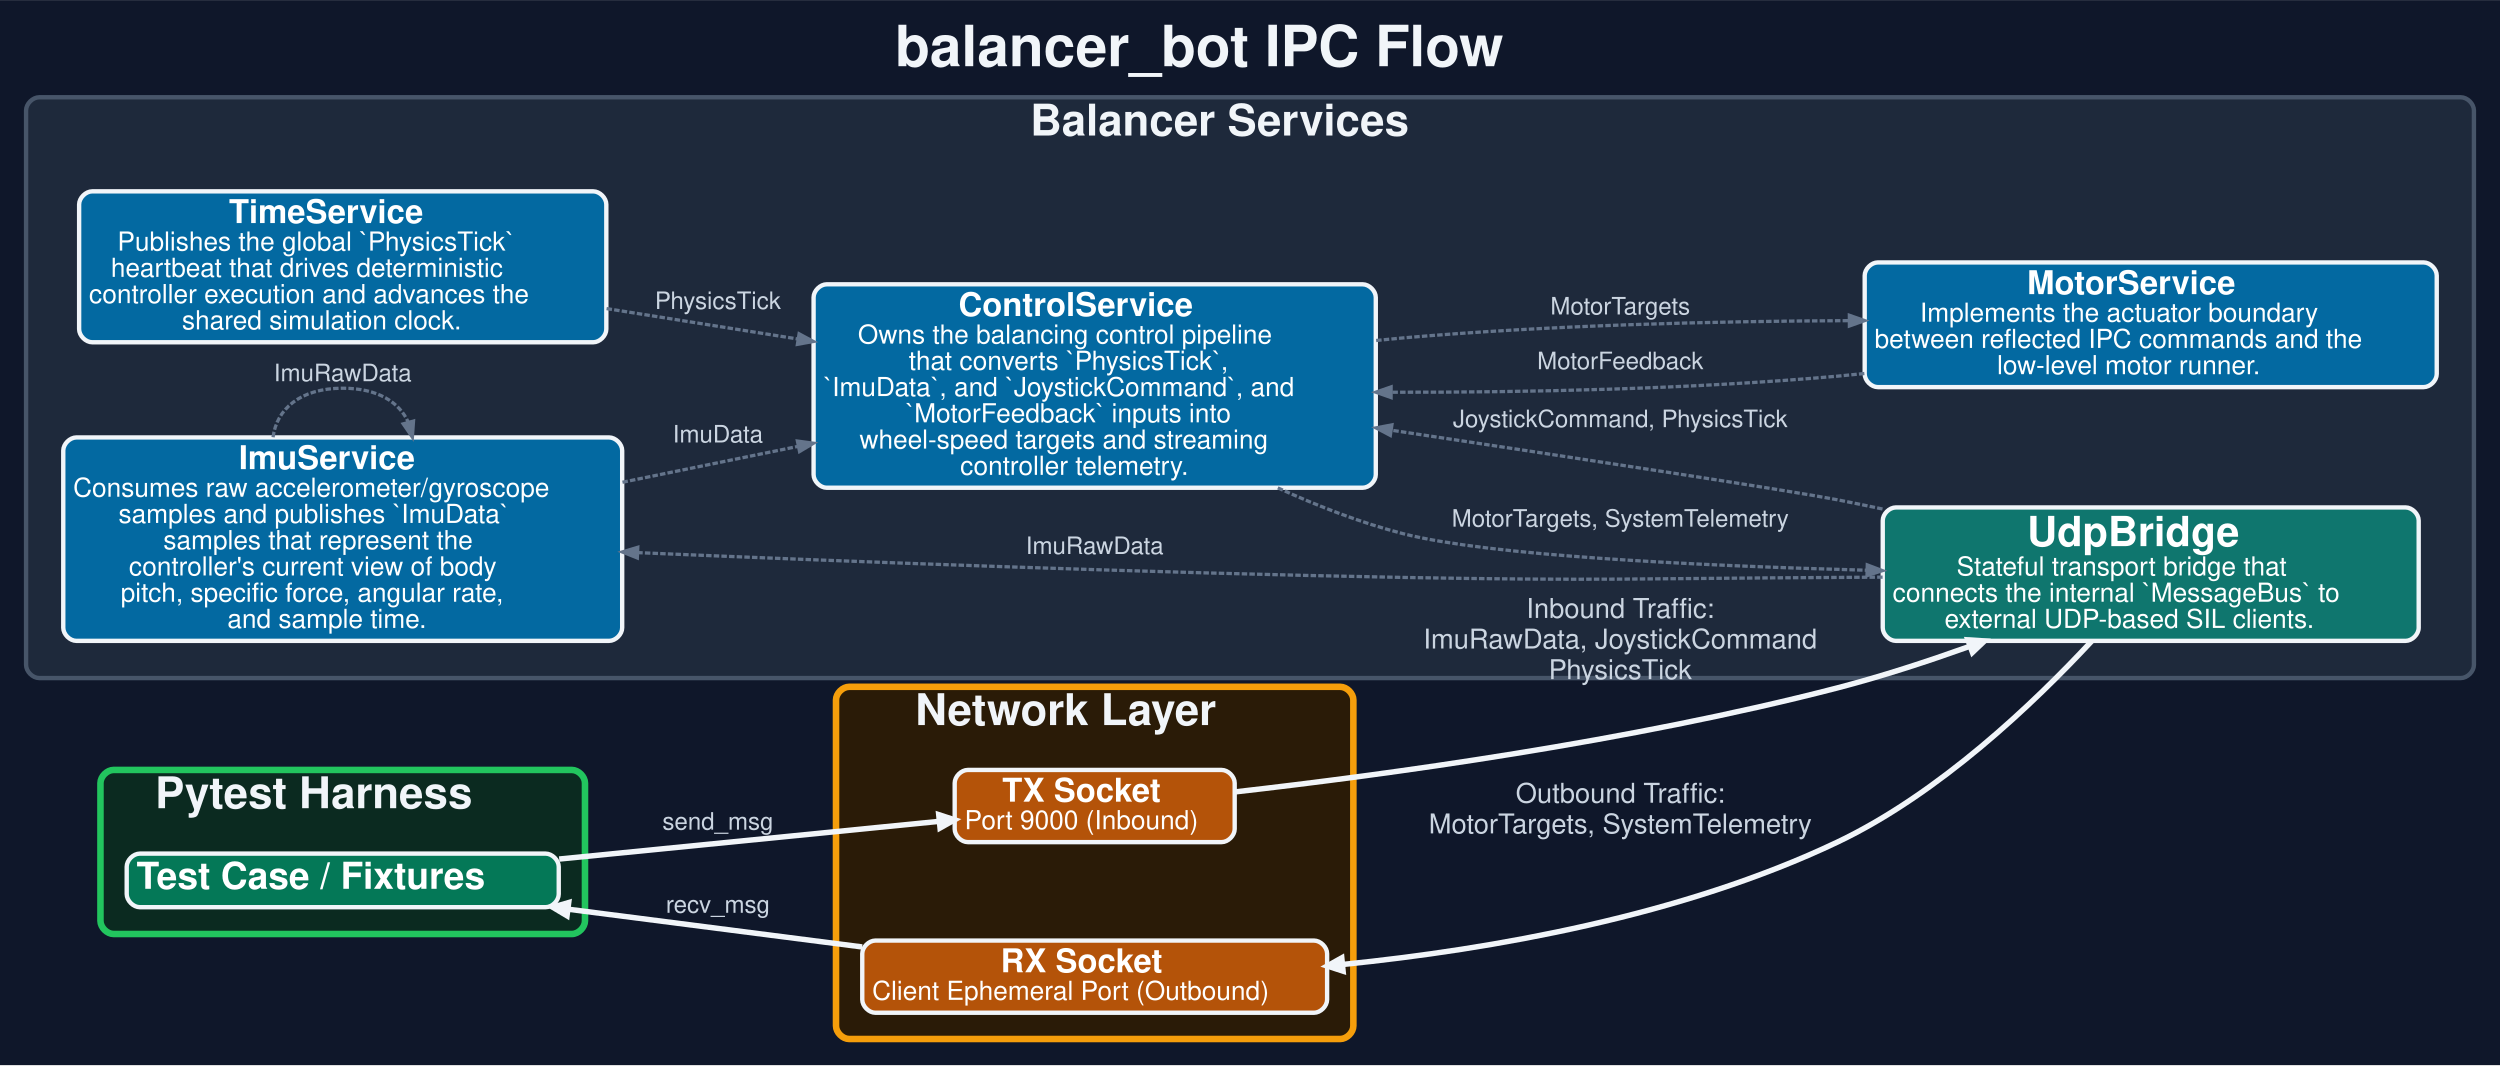
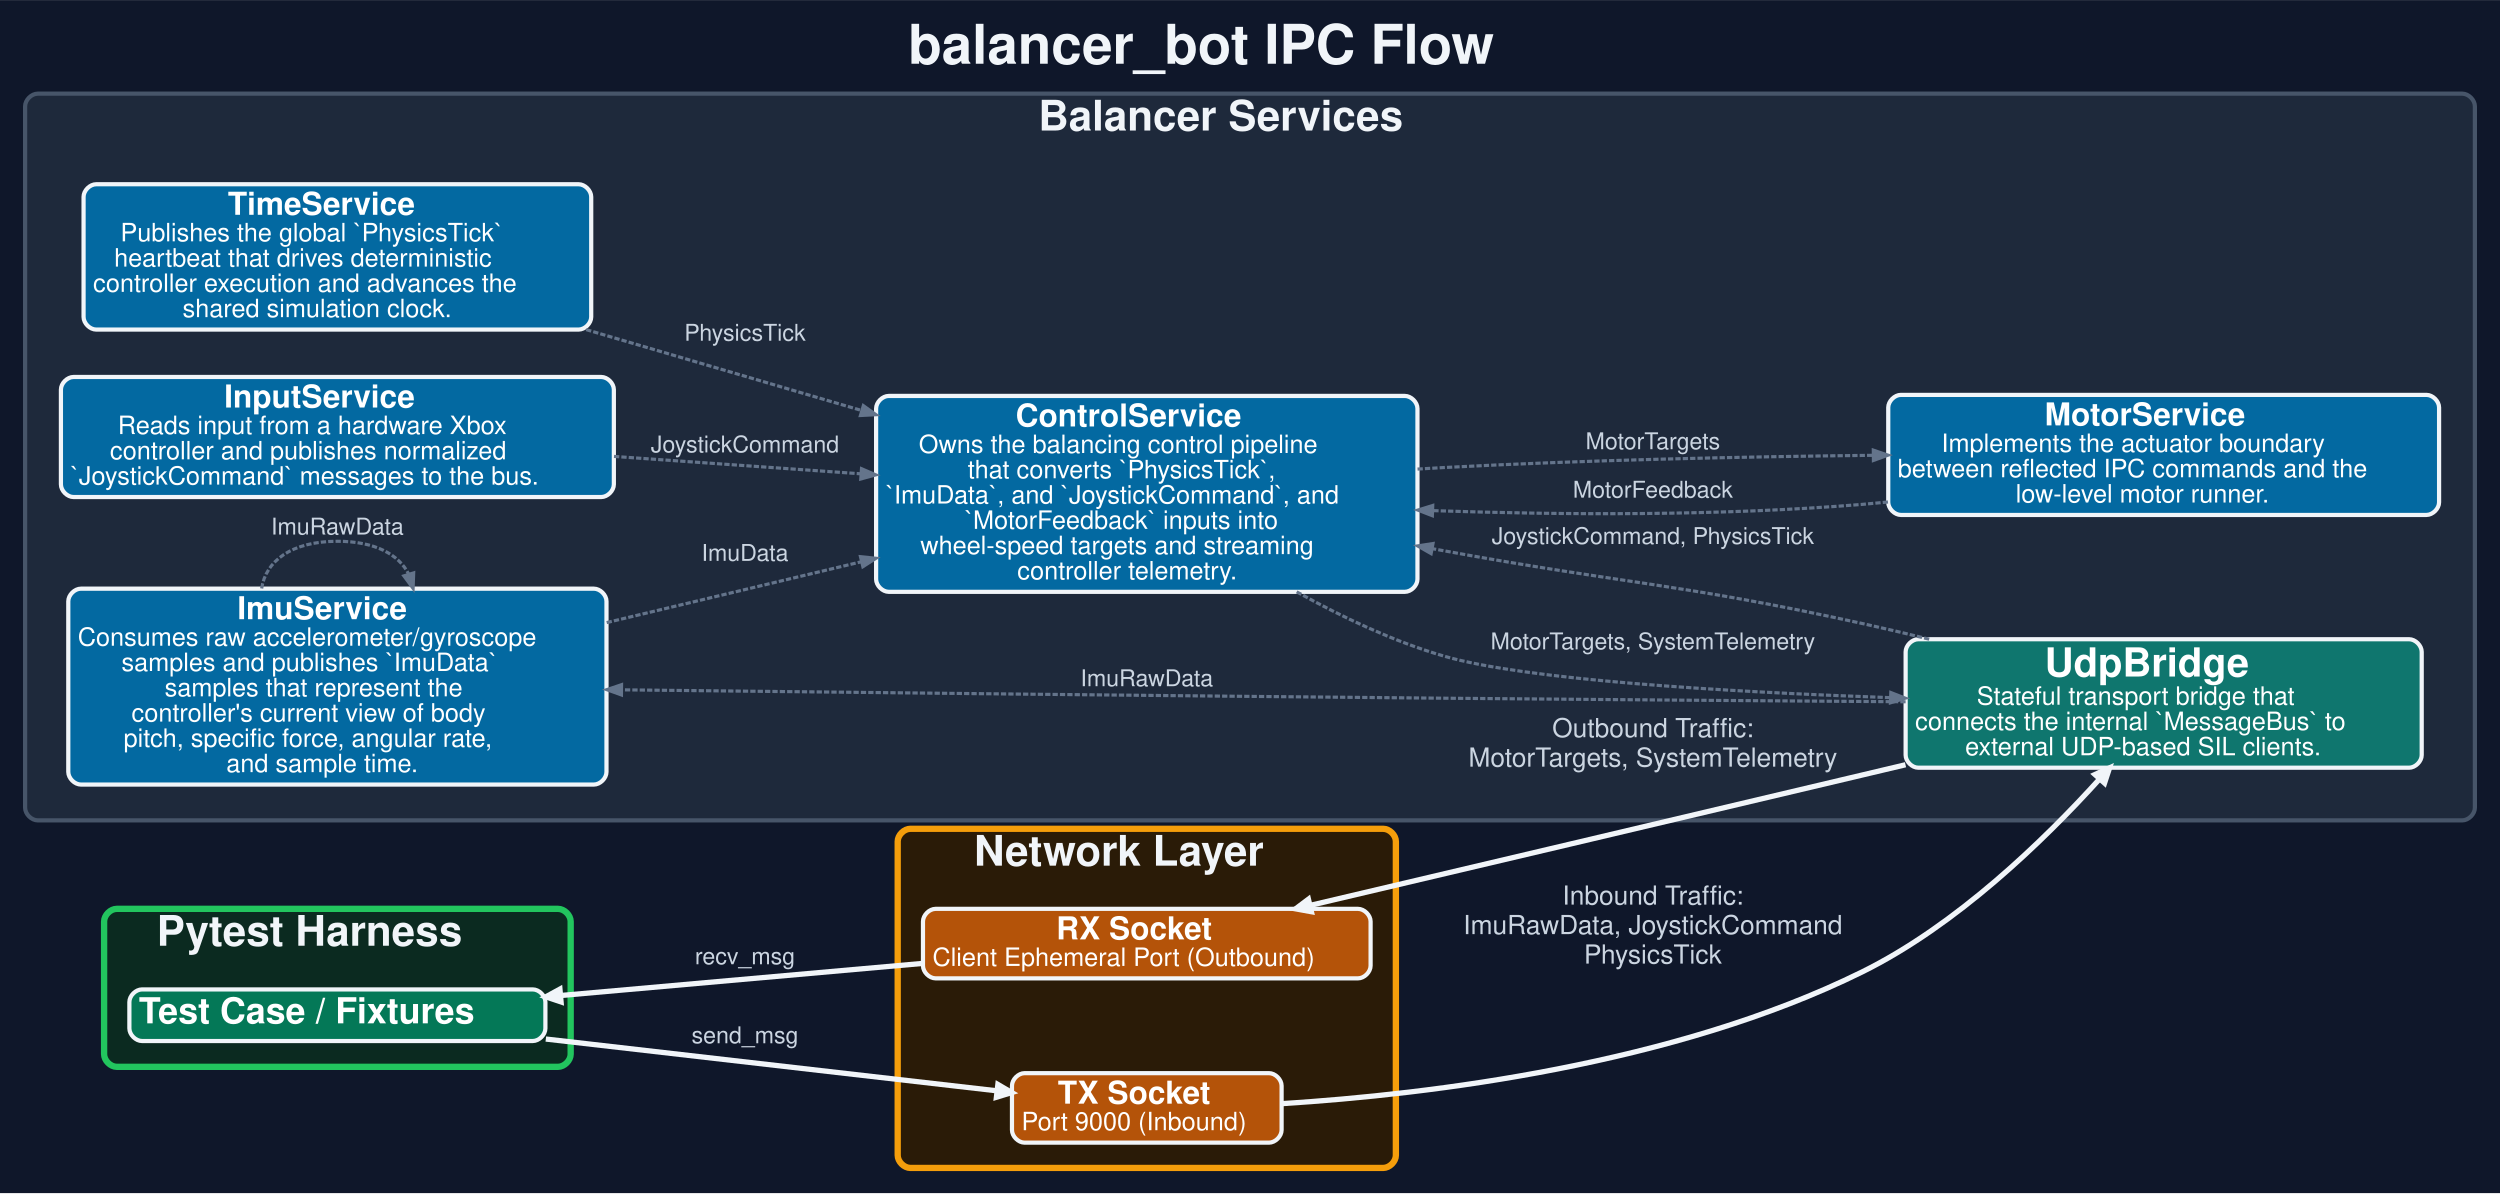
- <svg xmlns="http://www.w3.org/2000/svg" width="2286pt" height="974pt" viewBox="0.00 0.00 2285.68 973.68">
-   <g id="graph0" class="graph" transform="scale(1 1) rotate(0) translate(15.84 957.84)">
-     <polygon fill="#0f172a" stroke="transparent" points="-15.84,15.84 -15.84,-957.84 2269.84,-957.84 2269.84,15.84 -15.84,15.84" />
-     <text text-anchor="start" x="802.5" y="-897.4" font-family="Helvetica,Arial,sans-serif" font-weight="bold" font-size="52.00" fill="#f1f5f9">balancer_bot IPC Flow</text>
+ <svg xmlns="http://www.w3.org/2000/svg" width="2374pt" height="1133pt" viewBox="0.00 0.00 2373.68 1132.68">
+   <g id="graph0" class="graph" transform="scale(1 1) rotate(0) translate(15.84 1116.84)">
+     <polygon fill="#0f172a" stroke="transparent" points="-15.84,15.84 -15.84,-1116.84 2357.84,-1116.84 2357.84,15.84 -15.84,15.84" />
+     <text text-anchor="start" x="846.5" y="-1056.4" font-family="Helvetica,Arial,sans-serif" font-weight="bold" font-size="52.00" fill="#f1f5f9">balancer_bot IPC Flow</text>
    <g id="clust1" class="cluster">
-       <path fill="#1e293b" stroke="#475569" stroke-width="4" d="M20,-338C20,-338 2234,-338 2234,-338 2240,-338 2246,-344 2246,-350 2246,-350 2246,-857 2246,-857 2246,-863 2240,-869 2234,-869 2234,-869 20,-869 20,-869 14,-869 8,-863 8,-857 8,-857 8,-350 8,-350 8,-344 14,-338 20,-338" />
-       <text text-anchor="start" x="926" y="-834" font-family="Helvetica,Arial,sans-serif" font-weight="bold" font-size="40.00" fill="#f1f5f9">Balancer Services</text>
+       <path fill="#1e293b" stroke="#475569" stroke-width="4" d="M20,-338C20,-338 2322,-338 2322,-338 2328,-338 2334,-344 2334,-350 2334,-350 2334,-1016 2334,-1016 2334,-1022 2328,-1028 2322,-1028 2322,-1028 20,-1028 20,-1028 14,-1028 8,-1022 8,-1016 8,-1016 8,-350 8,-350 8,-344 14,-338 20,-338" />
+       <text text-anchor="start" x="970" y="-993" font-family="Helvetica,Arial,sans-serif" font-weight="bold" font-size="40.00" fill="#f1f5f9">Balancer Services</text>
    </g>
    <g id="clust2" class="cluster">
-       <path fill="#2a1b07" stroke="#f59e0b" stroke-width="6" d="M760.5,-8C760.5,-8 1209.5,-8 1209.5,-8 1215.5,-8 1221.5,-14 1221.5,-20 1221.5,-20 1221.5,-318 1221.5,-318 1221.5,-324 1215.5,-330 1209.5,-330 1209.5,-330 760.5,-330 760.5,-330 754.5,-330 748.5,-324 748.5,-318 748.5,-318 748.5,-20 748.5,-20 748.5,-14 754.5,-8 760.5,-8" />
-       <text text-anchor="start" x="821" y="-295" font-family="Helvetica,Arial,sans-serif" font-weight="bold" font-size="40.00" fill="#f1f5f9">Network Layer</text>
+       <path fill="#2a1b07" stroke="#f59e0b" stroke-width="6" d="M848.5,-8C848.5,-8 1297.5,-8 1297.5,-8 1303.5,-8 1309.5,-14 1309.5,-20 1309.5,-20 1309.5,-318 1309.5,-318 1309.5,-324 1303.5,-330 1297.5,-330 1297.5,-330 848.5,-330 848.5,-330 842.5,-330 836.5,-324 836.5,-318 836.5,-318 836.5,-20 836.5,-20 836.5,-14 842.5,-8 848.5,-8" />
+       <text text-anchor="start" x="909" y="-295" font-family="Helvetica,Arial,sans-serif" font-weight="bold" font-size="40.00" fill="#f1f5f9">Network Layer</text>
    </g>
    <g id="clust4" class="cluster">
-       <path fill="#0b2a20" stroke="#22c55e" stroke-width="6" d="M88,-104C88,-104 507,-104 507,-104 513,-104 519,-110 519,-116 519,-116 519,-242 519,-242 519,-248 513,-254 507,-254 507,-254 88,-254 88,-254 82,-254 76,-248 76,-242 76,-242 76,-116 76,-116 76,-110 82,-104 88,-104" />
-       <text text-anchor="start" x="126" y="-219" font-family="Helvetica,Arial,sans-serif" font-weight="bold" font-size="40.00" fill="#f1f5f9">Pytest Harness</text>
+       <path fill="#0b2a20" stroke="#22c55e" stroke-width="6" d="M95,-104C95,-104 514,-104 514,-104 520,-104 526,-110 526,-116 526,-116 526,-242 526,-242 526,-248 520,-254 514,-254 514,-254 95,-254 95,-254 89,-254 83,-248 83,-242 83,-242 83,-116 83,-116 83,-110 89,-104 95,-104" />
+       <text text-anchor="start" x="133" y="-219" font-family="Helvetica,Arial,sans-serif" font-weight="bold" font-size="40.00" fill="#f1f5f9">Pytest Harness</text>
    </g>
    <g id="node1" class="node">
-       <path fill="#0369a1" stroke="#f1f5f9" stroke-width="4" d="M541,-558C541,-558 54,-558 54,-558 48,-558 42,-552 42,-546 42,-546 42,-384 42,-384 42,-378 48,-372 54,-372 54,-372 541,-372 541,-372 547,-372 553,-378 553,-384 553,-384 553,-546 553,-546 553,-552 547,-558 541,-558" />
-       <text text-anchor="start" x="202.5" y="-529" font-family="Helvetica,Arial,sans-serif" font-weight="bold" font-size="30.00" fill="#ffffff">ImuService</text>
-       <text text-anchor="start" x="51" y="-503.8" font-family="Helvetica,Arial,sans-serif" font-size="24.00" fill="#ffffff">Consumes raw accelerometer/gyroscope</text>
-       <text text-anchor="start" x="92.5" y="-479.8" font-family="Helvetica,Arial,sans-serif" font-size="24.00" fill="#ffffff">samples and publishes `ImuData`</text>
-       <text text-anchor="start" x="133.5" y="-455.8" font-family="Helvetica,Arial,sans-serif" font-size="24.00" fill="#ffffff">samples that represent the</text>
-       <text text-anchor="start" x="102" y="-431.8" font-family="Helvetica,Arial,sans-serif" font-size="24.00" fill="#ffffff">controller's current view of body</text>
-       <text text-anchor="start" x="94.5" y="-407.8" font-family="Helvetica,Arial,sans-serif" font-size="24.00" fill="#ffffff">pitch, specific force, angular rate,</text>
-       <text text-anchor="start" x="192" y="-383.8" font-family="Helvetica,Arial,sans-serif" font-size="24.00" fill="#ffffff">and sample time.</text>
+       <path fill="#0369a1" stroke="#f1f5f9" stroke-width="4" d="M548,-558C548,-558 61,-558 61,-558 55,-558 49,-552 49,-546 49,-546 49,-384 49,-384 49,-378 55,-372 61,-372 61,-372 548,-372 548,-372 554,-372 560,-378 560,-384 560,-384 560,-546 560,-546 560,-552 554,-558 548,-558" />
+       <text text-anchor="start" x="209.5" y="-529" font-family="Helvetica,Arial,sans-serif" font-weight="bold" font-size="30.00" fill="#ffffff">ImuService</text>
+       <text text-anchor="start" x="58" y="-503.8" font-family="Helvetica,Arial,sans-serif" font-size="24.00" fill="#ffffff">Consumes raw accelerometer/gyroscope</text>
+       <text text-anchor="start" x="99.5" y="-479.8" font-family="Helvetica,Arial,sans-serif" font-size="24.00" fill="#ffffff">samples and publishes `ImuData`</text>
+       <text text-anchor="start" x="140.5" y="-455.8" font-family="Helvetica,Arial,sans-serif" font-size="24.00" fill="#ffffff">samples that represent the</text>
+       <text text-anchor="start" x="109" y="-431.8" font-family="Helvetica,Arial,sans-serif" font-size="24.00" fill="#ffffff">controller's current view of body</text>
+       <text text-anchor="start" x="101.5" y="-407.8" font-family="Helvetica,Arial,sans-serif" font-size="24.00" fill="#ffffff">pitch, specific force, angular rate,</text>
+       <text text-anchor="start" x="199" y="-383.8" font-family="Helvetica,Arial,sans-serif" font-size="24.00" fill="#ffffff">and sample time.</text>
    </g>
    <g id="edge7" class="edge">
-       <path fill="none" stroke="#64748b" stroke-width="3" stroke-dasharray="5,2" d="M233.81,-558.2C237.03,-583.62 258.26,-603 297.5,-603 329.39,-603 349.38,-590.21 357.48,-571.77" />
-       <polygon fill="#64748b" stroke="#64748b" stroke-width="3" points="362.23,-573 361.19,-558.2 352.78,-570.41 362.23,-573" />
-       <text text-anchor="middle" x="297.5" y="-609.4" font-family="Helvetica,Arial,sans-serif" font-size="22.00" fill="#cbd5e1">ImuRawData</text>
+       <path fill="none" stroke="#64748b" stroke-width="3" stroke-dasharray="5,2" d="M232.61,-558.2C236.25,-583.62 260.21,-603 304.5,-603 340.49,-603 363.05,-590.21 372.2,-571.77" />
+       <polygon fill="#64748b" stroke="#64748b" stroke-width="3" points="376.94,-573.02 376.39,-558.2 367.58,-570.13 376.94,-573.02" />
+       <text text-anchor="middle" x="304.5" y="-609.4" font-family="Helvetica,Arial,sans-serif" font-size="22.00" fill="#cbd5e1">ImuRawData</text>
    </g>
    <g id="node3" class="node">
-       <path fill="#0369a1" stroke="#f1f5f9" stroke-width="4" d="M1230,-698C1230,-698 740,-698 740,-698 734,-698 728,-692 728,-686 728,-686 728,-524 728,-524 728,-518 734,-512 740,-512 740,-512 1230,-512 1230,-512 1236,-512 1242,-518 1242,-524 1242,-524 1242,-686 1242,-686 1242,-692 1236,-698 1230,-698" />
-       <text text-anchor="start" x="860.5" y="-669" font-family="Helvetica,Arial,sans-serif" font-weight="bold" font-size="30.00" fill="#ffffff">ControlService</text>
-       <text text-anchor="start" x="768.5" y="-643.8" font-family="Helvetica,Arial,sans-serif" font-size="24.00" fill="#ffffff">Owns the balancing control pipeline</text>
-       <text text-anchor="start" x="815" y="-619.8" font-family="Helvetica,Arial,sans-serif" font-size="24.00" fill="#ffffff">that converts `PhysicsTick`,</text>
-       <text text-anchor="start" x="737" y="-595.8" font-family="Helvetica,Arial,sans-serif" font-size="24.00" fill="#ffffff">`ImuData`, and `JoystickCommand`, and</text>
-       <text text-anchor="start" x="812" y="-571.8" font-family="Helvetica,Arial,sans-serif" font-size="24.00" fill="#ffffff">`MotorFeedback` inputs into</text>
-       <text text-anchor="start" x="770" y="-547.8" font-family="Helvetica,Arial,sans-serif" font-size="24.00" fill="#ffffff">wheel-speed targets and streaming</text>
-       <text text-anchor="start" x="862" y="-523.8" font-family="Helvetica,Arial,sans-serif" font-size="24.00" fill="#ffffff">controller telemetry.</text>
+       <path fill="#0369a1" stroke="#f1f5f9" stroke-width="4" d="M1318,-741C1318,-741 828,-741 828,-741 822,-741 816,-735 816,-729 816,-729 816,-567 816,-567 816,-561 822,-555 828,-555 828,-555 1318,-555 1318,-555 1324,-555 1330,-561 1330,-567 1330,-567 1330,-729 1330,-729 1330,-735 1324,-741 1318,-741" />
+       <text text-anchor="start" x="948.5" y="-712" font-family="Helvetica,Arial,sans-serif" font-weight="bold" font-size="30.00" fill="#ffffff">ControlService</text>
+       <text text-anchor="start" x="856.5" y="-686.8" font-family="Helvetica,Arial,sans-serif" font-size="24.00" fill="#ffffff">Owns the balancing control pipeline</text>
+       <text text-anchor="start" x="903" y="-662.8" font-family="Helvetica,Arial,sans-serif" font-size="24.00" fill="#ffffff">that converts `PhysicsTick`,</text>
+       <text text-anchor="start" x="825" y="-638.8" font-family="Helvetica,Arial,sans-serif" font-size="24.00" fill="#ffffff">`ImuData`, and `JoystickCommand`, and</text>
+       <text text-anchor="start" x="900" y="-614.8" font-family="Helvetica,Arial,sans-serif" font-size="24.00" fill="#ffffff">`MotorFeedback` inputs into</text>
+       <text text-anchor="start" x="858" y="-590.8" font-family="Helvetica,Arial,sans-serif" font-size="24.00" fill="#ffffff">wheel-speed targets and streaming</text>
+       <text text-anchor="start" x="950" y="-566.8" font-family="Helvetica,Arial,sans-serif" font-size="24.00" fill="#ffffff">controller telemetry.</text>
    </g>
    <g id="edge6" class="edge">
-       <path fill="none" stroke="#64748b" stroke-width="3" stroke-dasharray="5,2" d="M553.27,-517.03C605.73,-527.75 661.15,-539.06 714.13,-549.88" />
-       <polygon fill="#64748b" stroke="#64748b" stroke-width="3" points="713.2,-554.7 727.9,-552.7 715.17,-545.09 713.2,-554.7" />
-       <text text-anchor="middle" x="640.5" y="-553.4" font-family="Helvetica,Arial,sans-serif" font-size="22.00" fill="#cbd5e1">ImuData</text>
+       <path fill="none" stroke="#64748b" stroke-width="3" stroke-dasharray="5,2" d="M560.2,-525.81C637.77,-544.33 723.29,-564.75 801.84,-583.5" />
+       <polygon fill="#64748b" stroke="#64748b" stroke-width="3" points="801.16,-588.37 815.91,-586.86 803.43,-578.84 801.16,-588.37" />
+       <text text-anchor="middle" x="691.5" y="-584.4" font-family="Helvetica,Arial,sans-serif" font-size="22.00" fill="#cbd5e1">ImuData</text>
    </g>
    <g id="node2" class="node">
-       <path fill="#0369a1" stroke="#f1f5f9" stroke-width="4" d="M526.5,-783C526.5,-783 68.5,-783 68.5,-783 62.5,-783 56.5,-777 56.5,-771 56.5,-771 56.5,-657 56.5,-657 56.5,-651 62.5,-645 68.5,-645 68.5,-645 526.5,-645 526.5,-645 532.5,-645 538.5,-651 538.5,-657 538.5,-657 538.5,-771 538.5,-771 538.5,-777 532.5,-783 526.5,-783" />
-       <text text-anchor="start" x="193.5" y="-754" font-family="Helvetica,Arial,sans-serif" font-weight="bold" font-size="30.00" fill="#ffffff">TimeService</text>
-       <text text-anchor="start" x="91.5" y="-728.8" font-family="Helvetica,Arial,sans-serif" font-size="24.00" fill="#ffffff">Publishes the global `PhysicsTick`</text>
-       <text text-anchor="start" x="85.5" y="-704.8" font-family="Helvetica,Arial,sans-serif" font-size="24.00" fill="#ffffff">heartbeat that drives deterministic</text>
-       <text text-anchor="start" x="65.5" y="-680.8" font-family="Helvetica,Arial,sans-serif" font-size="24.00" fill="#ffffff">controller execution and advances the</text>
-       <text text-anchor="start" x="150.5" y="-656.8" font-family="Helvetica,Arial,sans-serif" font-size="24.00" fill="#ffffff">shared simulation clock.</text>
+       <path fill="#0369a1" stroke="#f1f5f9" stroke-width="4" d="M533.5,-942C533.5,-942 75.5,-942 75.5,-942 69.5,-942 63.5,-936 63.5,-930 63.5,-930 63.5,-816 63.5,-816 63.5,-810 69.5,-804 75.5,-804 75.5,-804 533.5,-804 533.5,-804 539.5,-804 545.5,-810 545.5,-816 545.5,-816 545.5,-930 545.5,-930 545.5,-936 539.5,-942 533.5,-942" />
+       <text text-anchor="start" x="200.5" y="-913" font-family="Helvetica,Arial,sans-serif" font-weight="bold" font-size="30.00" fill="#ffffff">TimeService</text>
+       <text text-anchor="start" x="98.5" y="-887.8" font-family="Helvetica,Arial,sans-serif" font-size="24.00" fill="#ffffff">Publishes the global `PhysicsTick`</text>
+       <text text-anchor="start" x="92.5" y="-863.8" font-family="Helvetica,Arial,sans-serif" font-size="24.00" fill="#ffffff">heartbeat that drives deterministic</text>
+       <text text-anchor="start" x="72.5" y="-839.8" font-family="Helvetica,Arial,sans-serif" font-size="24.00" fill="#ffffff">controller execution and advances the</text>
+       <text text-anchor="start" x="157.5" y="-815.8" font-family="Helvetica,Arial,sans-serif" font-size="24.00" fill="#ffffff">shared simulation clock.</text>
+     </g>
+     <g id="edge10" class="edge">
+       <path fill="none" stroke="#64748b" stroke-width="3" stroke-dasharray="5,2" d="M540.68,-803.96C623.39,-779.68 716.97,-752.21 802.3,-727.17" />
+       <polygon fill="#64748b" stroke="#64748b" stroke-width="3" points="803.87,-731.81 815.92,-723.17 801.11,-722.41 803.87,-731.81" />
+       <text text-anchor="middle" x="691.5" y="-793.4" font-family="Helvetica,Arial,sans-serif" font-size="22.00" fill="#cbd5e1">PhysicsTick</text>
+     </g>
+     <g id="node4" class="node">
+       <path fill="#0369a1" stroke="#f1f5f9" stroke-width="4" d="M2288,-742C2288,-742 1789,-742 1789,-742 1783,-742 1777,-736 1777,-730 1777,-730 1777,-640 1777,-640 1777,-634 1783,-628 1789,-628 1789,-628 2288,-628 2288,-628 2294,-628 2300,-634 2300,-640 2300,-640 2300,-730 2300,-730 2300,-736 2294,-742 2288,-742" />
+       <text text-anchor="start" x="1925.5" y="-713" font-family="Helvetica,Arial,sans-serif" font-weight="bold" font-size="30.00" fill="#ffffff">MotorService</text>
+       <text text-anchor="start" x="1827.5" y="-687.8" font-family="Helvetica,Arial,sans-serif" font-size="24.00" fill="#ffffff">Implements the actuator boundary</text>
+       <text text-anchor="start" x="1786" y="-663.8" font-family="Helvetica,Arial,sans-serif" font-size="24.00" fill="#ffffff">between reflected IPC commands and the</text>
+       <text text-anchor="start" x="1898" y="-639.8" font-family="Helvetica,Arial,sans-serif" font-size="24.00" fill="#ffffff">low-level motor runner.</text>
+     </g>
+     <g id="edge4" class="edge">
+       <path fill="none" stroke="#64748b" stroke-width="3" stroke-dasharray="5,2" d="M1330.08,-671.55C1338.48,-672.08 1346.81,-672.56 1355,-673 1489.03,-680.13 1638.06,-683.3 1762.57,-684.62" />
+       <polygon fill="#64748b" stroke="#64748b" stroke-width="3" points="1762.81,-689.52 1776.86,-684.76 1762.91,-679.72 1762.81,-689.52" />
+       <text text-anchor="middle" x="1553.5" y="-690.4" font-family="Helvetica,Arial,sans-serif" font-size="22.00" fill="#cbd5e1">MotorTargets</text>
+     </g>
+     <g id="node6" class="node">
+       <path fill="#0f766e" stroke="#f1f5f9" stroke-width="4" d="M2271.5,-510C2271.5,-510 1805.5,-510 1805.5,-510 1799.5,-510 1793.5,-504 1793.5,-498 1793.5,-498 1793.5,-400 1793.5,-400 1793.5,-394 1799.5,-388 1805.5,-388 1805.5,-388 2271.5,-388 2271.5,-388 2277.5,-388 2283.5,-394 2283.5,-400 2283.5,-400 2283.5,-498 2283.5,-498 2283.5,-504 2277.5,-510 2271.5,-510" />
+       <text text-anchor="start" x="1925.5" y="-474.6" font-family="Helvetica,Arial,sans-serif" font-weight="bold" font-size="38.00" fill="#ffffff">UdpBridge</text>
+       <text text-anchor="start" x="1861" y="-447.8" font-family="Helvetica,Arial,sans-serif" font-size="24.00" fill="#ffffff">Stateful transport bridge that</text>
+       <text text-anchor="start" x="1802.5" y="-423.8" font-family="Helvetica,Arial,sans-serif" font-size="24.00" fill="#ffffff">connects the internal `MessageBus` to</text>
+       <text text-anchor="start" x="1850" y="-399.8" font-family="Helvetica,Arial,sans-serif" font-size="24.00" fill="#ffffff">external UDP-based SIL clients.</text>
+     </g>
+     <g id="edge5" class="edge">
+       <path fill="none" stroke="#64748b" stroke-width="3" stroke-dasharray="5,2" d="M1215.32,-554.99C1258.48,-530.94 1307.2,-507.93 1355,-494 1432.46,-471.42 1620.02,-460.14 1778.95,-454.51" />
+       <polygon fill="#64748b" stroke="#64748b" stroke-width="3" points="1779.43,-459.4 1793.25,-454.02 1779.09,-449.6 1779.43,-459.4" />
+       <text text-anchor="middle" x="1553.5" y="-500.4" font-family="Helvetica,Arial,sans-serif" font-size="22.00" fill="#cbd5e1">MotorTargets, SystemTelemetry</text>
    </g>
    <g id="edge9" class="edge">
-       <path fill="none" stroke="#64748b" stroke-width="3" stroke-dasharray="5,2" d="M538.74,-675.8C595.37,-666.8 656.11,-657.14 713.96,-647.94" />
-       <polygon fill="#64748b" stroke="#64748b" stroke-width="3" points="714.75,-652.77 727.81,-645.74 713.21,-643.1 714.75,-652.77" />
-       <text text-anchor="middle" x="640.5" y="-675.4" font-family="Helvetica,Arial,sans-serif" font-size="22.00" fill="#cbd5e1">PhysicsTick</text>
-     </g>
-     <g id="node4" class="node">
-       <path fill="#0369a1" stroke="#f1f5f9" stroke-width="4" d="M2200,-718C2200,-718 1701,-718 1701,-718 1695,-718 1689,-712 1689,-706 1689,-706 1689,-616 1689,-616 1689,-610 1695,-604 1701,-604 1701,-604 2200,-604 2200,-604 2206,-604 2212,-610 2212,-616 2212,-616 2212,-706 2212,-706 2212,-712 2206,-718 2200,-718" />
-       <text text-anchor="start" x="1837.5" y="-689" font-family="Helvetica,Arial,sans-serif" font-weight="bold" font-size="30.00" fill="#ffffff">MotorService</text>
-       <text text-anchor="start" x="1739.5" y="-663.8" font-family="Helvetica,Arial,sans-serif" font-size="24.00" fill="#ffffff">Implements the actuator boundary</text>
-       <text text-anchor="start" x="1698" y="-639.8" font-family="Helvetica,Arial,sans-serif" font-size="24.00" fill="#ffffff">between reflected IPC commands and the</text>
-       <text text-anchor="start" x="1810" y="-615.8" font-family="Helvetica,Arial,sans-serif" font-size="24.00" fill="#ffffff">low-level motor runner.</text>
-     </g>
-     <g id="edge4" class="edge">
-       <path fill="none" stroke="#64748b" stroke-width="3" stroke-dasharray="5,2" d="M1242.33,-646.63C1250.64,-647.5 1258.88,-648.3 1267,-649 1400.86,-660.6 1550.03,-664.28 1674.68,-664.78" />
-       <polygon fill="#64748b" stroke="#64748b" stroke-width="3" points="1674.97,-669.68 1688.98,-664.82 1675,-659.88 1674.97,-669.68" />
-       <text text-anchor="middle" x="1465.5" y="-670.4" font-family="Helvetica,Arial,sans-serif" font-size="22.00" fill="#cbd5e1">MotorTargets</text>
+       <path fill="none" stroke="#64748b" stroke-width="3" stroke-dasharray="5,2" d="M1776.71,-640.29C1768.39,-639.44 1760.14,-638.67 1752,-638 1618.12,-627.05 1468.9,-627.85 1344.6,-632.1" />
+       <polygon fill="#64748b" stroke="#64748b" stroke-width="3" points="1344.16,-627.21 1330.34,-632.61 1344.51,-637.01 1344.16,-627.21" />
+       <text text-anchor="middle" x="1553.5" y="-644.4" font-family="Helvetica,Arial,sans-serif" font-size="22.00" fill="#cbd5e1">MotorFeedback</text>
    </g>
    <g id="node5" class="node">
-       <path fill="#0f766e" stroke="#f1f5f9" stroke-width="4" d="M2183.5,-494C2183.5,-494 1717.5,-494 1717.5,-494 1711.5,-494 1705.5,-488 1705.5,-482 1705.5,-482 1705.5,-384 1705.5,-384 1705.5,-378 1711.5,-372 1717.5,-372 1717.5,-372 2183.5,-372 2183.5,-372 2189.5,-372 2195.5,-378 2195.5,-384 2195.5,-384 2195.5,-482 2195.5,-482 2195.5,-488 2189.5,-494 2183.5,-494" />
-       <text text-anchor="start" x="1837.5" y="-458.6" font-family="Helvetica,Arial,sans-serif" font-weight="bold" font-size="38.00" fill="#ffffff">UdpBridge</text>
-       <text text-anchor="start" x="1773" y="-431.8" font-family="Helvetica,Arial,sans-serif" font-size="24.00" fill="#ffffff">Stateful transport bridge that</text>
-       <text text-anchor="start" x="1714.5" y="-407.8" font-family="Helvetica,Arial,sans-serif" font-size="24.00" fill="#ffffff">connects the internal `MessageBus` to</text>
-       <text text-anchor="start" x="1762" y="-383.8" font-family="Helvetica,Arial,sans-serif" font-size="24.00" fill="#ffffff">external UDP-based SIL clients.</text>
-     </g>
-     <g id="edge5" class="edge">
-       <path fill="none" stroke="#64748b" stroke-width="3" stroke-dasharray="5,2" d="M1152.44,-511.89C1189.17,-495.11 1228.6,-479.85 1267,-470 1345.03,-449.99 1532.28,-440.8 1690.94,-436.58" />
-       <polygon fill="#64748b" stroke="#64748b" stroke-width="3" points="1691.36,-441.47 1705.23,-436.21 1691.1,-431.67 1691.36,-441.47" />
-       <text text-anchor="middle" x="1465.5" y="-476.4" font-family="Helvetica,Arial,sans-serif" font-size="22.00" fill="#cbd5e1">MotorTargets, SystemTelemetry</text>
+       <path fill="#0369a1" stroke="#f1f5f9" stroke-width="4" d="M555,-759C555,-759 54,-759 54,-759 48,-759 42,-753 42,-747 42,-747 42,-657 42,-657 42,-651 48,-645 54,-645 54,-645 555,-645 555,-645 561,-645 567,-651 567,-657 567,-657 567,-747 567,-747 567,-753 561,-759 555,-759" />
+       <text text-anchor="start" x="197" y="-730" font-family="Helvetica,Arial,sans-serif" font-weight="bold" font-size="30.00" fill="#ffffff">InputService</text>
+       <text text-anchor="start" x="96" y="-704.8" font-family="Helvetica,Arial,sans-serif" font-size="24.00" fill="#ffffff">Reads input from a hardware Xbox</text>
+       <text text-anchor="start" x="88.5" y="-680.8" font-family="Helvetica,Arial,sans-serif" font-size="24.00" fill="#ffffff">controller and publishes normalized</text>
+       <text text-anchor="start" x="51" y="-656.8" font-family="Helvetica,Arial,sans-serif" font-size="24.00" fill="#ffffff">`JoystickCommand` messages to the bus.</text>
    </g>
    <g id="edge8" class="edge">
-       <path fill="none" stroke="#64748b" stroke-width="3" stroke-dasharray="5,2" d="M1688.7,-616.44C1680.38,-615.54 1672.13,-614.72 1664,-614 1530.06,-602.15 1380.67,-599.09 1256.28,-599.32" />
-       <polygon fill="#64748b" stroke="#64748b" stroke-width="3" points="1256,-594.42 1242.01,-599.37 1256.02,-604.22 1256,-594.42" />
-       <text text-anchor="middle" x="1465.5" y="-620.4" font-family="Helvetica,Arial,sans-serif" font-size="22.00" fill="#cbd5e1">MotorFeedback</text>
+       <path fill="none" stroke="#64748b" stroke-width="3" stroke-dasharray="5,2" d="M567.14,-683.57C642.78,-678.24 725.46,-672.41 801.61,-667.05" />
+       <polygon fill="#64748b" stroke="#64748b" stroke-width="3" points="802.13,-671.92 815.75,-666.05 801.44,-662.15 802.13,-671.92" />
+       <text text-anchor="middle" x="691.5" y="-687.4" font-family="Helvetica,Arial,sans-serif" font-size="22.00" fill="#cbd5e1">JoystickCommand</text>
+     </g>
+     <g id="edge12" class="edge">
+       <path fill="none" stroke="#64748b" stroke-width="3" stroke-dasharray="5,2" d="M1793.48,-450.6C1663.33,-451.5 1500.44,-452.71 1355,-454 1089.59,-456.36 786.42,-459.6 574.4,-461.95" />
+       <polygon fill="#64748b" stroke="#64748b" stroke-width="3" points="574.2,-457.05 560.25,-462.11 574.31,-466.85 574.2,-457.05" />
+       <text text-anchor="middle" x="1073" y="-465.4" font-family="Helvetica,Arial,sans-serif" font-size="22.00" fill="#cbd5e1">ImuRawData</text>
    </g>
    <g id="edge11" class="edge">
-       <path fill="none" stroke="#64748b" stroke-width="3" stroke-dasharray="5,2" d="M1705.37,-430.26C1691.37,-430.16 1677.51,-430.07 1664,-430 1487.56,-429.07 1443.42,-426.81 1267,-430 1030.45,-434.27 761.56,-444.41 567.23,-452.68" />
-       <polygon fill="#64748b" stroke="#64748b" stroke-width="3" points="566.85,-447.79 553.07,-453.29 567.27,-457.59 566.85,-447.79" />
-       <text text-anchor="middle" x="985" y="-451.4" font-family="Helvetica,Arial,sans-serif" font-size="22.00" fill="#cbd5e1">ImuRawData</text>
+       <path fill="none" stroke="#64748b" stroke-width="3" stroke-dasharray="5,2" d="M1815.87,-510.04C1794.34,-515.35 1772.79,-520.44 1752,-525 1577.08,-563.41 1531.16,-561.77 1355,-594 1351.42,-594.66 1347.81,-595.32 1344.19,-595.98" />
+       <polygon fill="#64748b" stroke="#64748b" stroke-width="3" points="1342.98,-591.23 1330.1,-598.59 1344.76,-600.86 1342.98,-591.23" />
+       <text text-anchor="middle" x="1553.5" y="-600.4" font-family="Helvetica,Arial,sans-serif" font-size="22.00" fill="#cbd5e1">JoystickCommand, PhysicsTick</text>
    </g>
-     <g id="edge10" class="edge">
-       <path fill="none" stroke="#64748b" stroke-width="3" stroke-dasharray="5,2" d="M1705.27,-492.56C1691.33,-495.52 1677.5,-498.36 1664,-501 1623.41,-508.93 1427.23,-538.88 1256.27,-564.61" />
-       <polygon fill="#64748b" stroke="#64748b" stroke-width="3" points="1255.29,-559.81 1242.17,-566.73 1256.75,-569.5 1255.29,-559.81" />
-       <text text-anchor="middle" x="1465.5" y="-567.4" font-family="Helvetica,Arial,sans-serif" font-size="22.00" fill="#cbd5e1">JoystickCommand, PhysicsTick</text>
-     </g>
-     <g id="node6" class="node">
-       <path fill="#b45309" stroke="#f1f5f9" stroke-width="4" d="M1101,-254C1101,-254 869,-254 869,-254 863,-254 857,-248 857,-242 857,-242 857,-200 857,-200 857,-194 863,-188 869,-188 869,-188 1101,-188 1101,-188 1107,-188 1113,-194 1113,-200 1113,-200 1113,-242 1113,-242 1113,-248 1107,-254 1101,-254" />
-       <text text-anchor="start" x="900.5" y="-225" font-family="Helvetica,Arial,sans-serif" font-weight="bold" font-size="30.00" fill="#ffffff">TX Socket</text>
-       <text text-anchor="start" x="866" y="-199.8" font-family="Helvetica,Arial,sans-serif" font-size="24.00" fill="#ffffff">Port 9000 (Inbound)</text>
+     <g id="node7" class="node">
+       <path fill="#b45309" stroke="#f1f5f9" stroke-width="4" d="M1189,-98C1189,-98 957,-98 957,-98 951,-98 945,-92 945,-86 945,-86 945,-44 945,-44 945,-38 951,-32 957,-32 957,-32 1189,-32 1189,-32 1195,-32 1201,-38 1201,-44 1201,-44 1201,-86 1201,-86 1201,-92 1195,-98 1189,-98" />
+       <text text-anchor="start" x="988.5" y="-69" font-family="Helvetica,Arial,sans-serif" font-weight="bold" font-size="30.00" fill="#ffffff">TX Socket</text>
+       <text text-anchor="start" x="954" y="-43.8" font-family="Helvetica,Arial,sans-serif" font-size="24.00" fill="#ffffff">Port 9000 (Inbound)</text>
    </g>
    <g id="edge3" class="edge">
-       <path fill="none" stroke="#f1f5f9" stroke-width="5" d="M1113.07,-233.89C1250.43,-249.51 1475.07,-280.02 1664,-329 1703.91,-339.35 1746.07,-353.07 1785.38,-367.15" />
-       <polygon fill="#f1f5f9" stroke="#f1f5f9" stroke-width="5" points="1783.34,-372.92 1798.59,-371.93 1787.51,-361.4 1783.34,-372.92" />
-       <text text-anchor="middle" x="1465.5" y="-393" font-family="Helvetica,Arial,sans-serif" font-size="25.00" fill="#cbd5e1">Inbound Traffic:</text>
-       <text text-anchor="middle" x="1465.5" y="-365" font-family="Helvetica,Arial,sans-serif" font-size="25.00" fill="#cbd5e1">ImuRawData, JoystickCommand</text>
-       <text text-anchor="middle" x="1465.5" y="-337" font-family="Helvetica,Arial,sans-serif" font-size="25.00" fill="#cbd5e1">PhysicsTick</text>
-     </g>
-     <g id="node7" class="node">
-       <path fill="#b45309" stroke="#f1f5f9" stroke-width="4" d="M1185.5,-98C1185.5,-98 784.5,-98 784.5,-98 778.5,-98 772.5,-92 772.5,-86 772.5,-86 772.5,-44 772.5,-44 772.5,-38 778.5,-32 784.5,-32 784.5,-32 1185.5,-32 1185.5,-32 1191.5,-32 1197.5,-38 1197.5,-44 1197.5,-44 1197.5,-86 1197.5,-86 1197.5,-92 1191.5,-98 1185.5,-98" />
-       <text text-anchor="start" x="899" y="-69" font-family="Helvetica,Arial,sans-serif" font-weight="bold" font-size="30.00" fill="#ffffff">RX Socket</text>
-       <text text-anchor="start" x="781.5" y="-43.8" font-family="Helvetica,Arial,sans-serif" font-size="24.00" fill="#ffffff">Client Ephemeral Port (Outbound)</text>
-     </g>
-     <g id="edge12" class="edge">
-       <path fill="none" stroke="#f1f5f9" stroke-width="5" d="M1211.91,-76.16C1348.31,-90.01 1522.51,-120.64 1664,-188 1756.88,-232.22 1843.54,-314.76 1896.48,-371.74" />
-       <polygon fill="#f1f5f9" stroke="#f1f5f9" stroke-width="5" points="1212.11,-70.02 1197.57,-74.75 1210.91,-82.21 1212.11,-70.02" />
-       <text text-anchor="middle" x="1465.5" y="-224" font-family="Helvetica,Arial,sans-serif" font-size="25.00" fill="#cbd5e1">Outbound Traffic:</text>
-       <text text-anchor="middle" x="1465.5" y="-196" font-family="Helvetica,Arial,sans-serif" font-size="25.00" fill="#cbd5e1">MotorTargets, SystemTelemetry</text>
+       <path fill="none" stroke="#f1f5f9" stroke-width="5" d="M1201.3,-69.04C1342.56,-77.98 1574.05,-106.16 1752,-194 1841.62,-238.24 1924.47,-318.5 1977.58,-377.2" />
+       <polygon fill="#f1f5f9" stroke="#f1f5f9" stroke-width="5" points="1973.25,-381.54 1987.15,-387.89 1982.38,-373.38 1973.25,-381.54" />
+       <text text-anchor="middle" x="1553.5" y="-258" font-family="Helvetica,Arial,sans-serif" font-size="25.00" fill="#cbd5e1">Inbound Traffic:</text>
+       <text text-anchor="middle" x="1553.5" y="-230" font-family="Helvetica,Arial,sans-serif" font-size="25.00" fill="#cbd5e1">ImuRawData, JoystickCommand</text>
+       <text text-anchor="middle" x="1553.5" y="-202" font-family="Helvetica,Arial,sans-serif" font-size="25.00" fill="#cbd5e1">PhysicsTick</text>
    </g>
    <g id="node8" class="node">
-       <path fill="#047857" stroke="#f1f5f9" stroke-width="4" d="M483,-177.5C483,-177.5 112,-177.5 112,-177.5 106,-177.5 100,-171.5 100,-165.5 100,-165.5 100,-140.5 100,-140.5 100,-134.5 106,-128.5 112,-128.5 112,-128.5 483,-128.5 483,-128.5 489,-128.5 495,-134.5 495,-140.5 495,-140.5 495,-165.5 495,-165.5 495,-171.5 489,-177.5 483,-177.5" />
-       <text text-anchor="start" x="109" y="-145.3" font-family="Helvetica,Arial,sans-serif" font-weight="bold" font-size="34.00" fill="#ffffff">Test Case / Fixtures</text>
+       <path fill="#b45309" stroke="#f1f5f9" stroke-width="4" d="M1273.5,-254C1273.5,-254 872.5,-254 872.5,-254 866.5,-254 860.5,-248 860.5,-242 860.5,-242 860.5,-200 860.5,-200 860.5,-194 866.5,-188 872.5,-188 872.5,-188 1273.5,-188 1273.5,-188 1279.5,-188 1285.5,-194 1285.5,-200 1285.5,-200 1285.5,-242 1285.5,-242 1285.5,-248 1279.5,-254 1273.5,-254" />
+       <text text-anchor="start" x="987" y="-225" font-family="Helvetica,Arial,sans-serif" font-weight="bold" font-size="30.00" fill="#ffffff">RX Socket</text>
+       <text text-anchor="start" x="869.5" y="-199.8" font-family="Helvetica,Arial,sans-serif" font-size="24.00" fill="#ffffff">Client Ephemeral Port (Outbound)</text>
+     </g>
+     <g id="edge13" class="edge">
+       <path fill="none" stroke="#f1f5f9" stroke-width="5" d="M1228.17,-257.29C1365.61,-289.66 1572.24,-338.38 1752,-381 1765.51,-384.2 1779.38,-387.49 1793.38,-390.82" />
+       <polygon fill="#f1f5f9" stroke="#f1f5f9" stroke-width="5" points="1229.29,-251.26 1214.26,-254.01 1226.48,-263.18 1229.29,-251.26" />
+       <text text-anchor="middle" x="1553.5" y="-417" font-family="Helvetica,Arial,sans-serif" font-size="25.00" fill="#cbd5e1">Outbound Traffic:</text>
+       <text text-anchor="middle" x="1553.5" y="-389" font-family="Helvetica,Arial,sans-serif" font-size="25.00" fill="#cbd5e1">MotorTargets, SystemTelemetry</text>
+     </g>
+     <g id="node9" class="node">
+       <path fill="#047857" stroke="#f1f5f9" stroke-width="4" d="M490,-177.5C490,-177.5 119,-177.5 119,-177.5 113,-177.5 107,-171.5 107,-165.5 107,-165.5 107,-140.5 107,-140.5 107,-134.5 113,-128.5 119,-128.5 119,-128.5 490,-128.5 490,-128.5 496,-128.5 502,-134.5 502,-140.5 502,-140.5 502,-165.5 502,-165.5 502,-171.5 496,-177.5 490,-177.5" />
+       <text text-anchor="start" x="116" y="-145.3" font-family="Helvetica,Arial,sans-serif" font-weight="bold" font-size="34.00" fill="#ffffff">Test Case / Fixtures</text>
    </g>
    <g id="edge2" class="edge">
-       <path fill="none" stroke="#f1f5f9" stroke-width="5" d="M495.4,-172.53C606.36,-183.54 742.39,-197.03 842.72,-206.99" />
-       <polygon fill="#f1f5f9" stroke="#f1f5f9" stroke-width="5" points="842.41,-213.11 856.95,-208.4 843.62,-200.92 842.41,-213.11" />
-       <text text-anchor="middle" x="640.5" y="-199.4" font-family="Helvetica,Arial,sans-serif" font-size="22.00" fill="#cbd5e1">send_msg</text>
+       <path fill="none" stroke="#f1f5f9" stroke-width="5" d="M502.39,-130.39C636.37,-115.01 810.5,-95.02 930.79,-81.21" />
+       <polygon fill="#f1f5f9" stroke="#f1f5f9" stroke-width="5" points="931.61,-87.28 944.82,-79.6 930.21,-75.11 931.61,-87.28" />
+       <text text-anchor="middle" x="691.5" y="-126.4" font-family="Helvetica,Arial,sans-serif" font-size="22.00" fill="#cbd5e1">send_msg</text>
    </g>
-     <g id="edge13" class="edge">
-       <path fill="none" stroke="#f1f5f9" stroke-width="5" d="M503.5,-126.68C588.4,-115.79 686.82,-103.15 772.4,-92.16" />
-       <polygon fill="#f1f5f9" stroke="#f1f5f9" stroke-width="5" points="502.56,-120.63 489.45,-128.49 504.12,-132.78 502.56,-120.63" />
-       <text text-anchor="middle" x="640.5" y="-123.4" font-family="Helvetica,Arial,sans-serif" font-size="22.00" fill="#cbd5e1">recv_msg</text>
+     <g id="edge14" class="edge">
+       <path fill="none" stroke="#f1f5f9" stroke-width="5" d="M516.66,-171.73C623.63,-181.22 753.18,-192.72 860.23,-202.21" />
+       <polygon fill="#f1f5f9" stroke="#f1f5f9" stroke-width="5" points="516.88,-165.6 502.39,-170.47 515.8,-177.81 516.88,-165.6" />
+       <text text-anchor="middle" x="691.5" y="-201.4" font-family="Helvetica,Arial,sans-serif" font-size="22.00" fill="#cbd5e1">recv_msg</text>
    </g>
  </g>
</svg>
